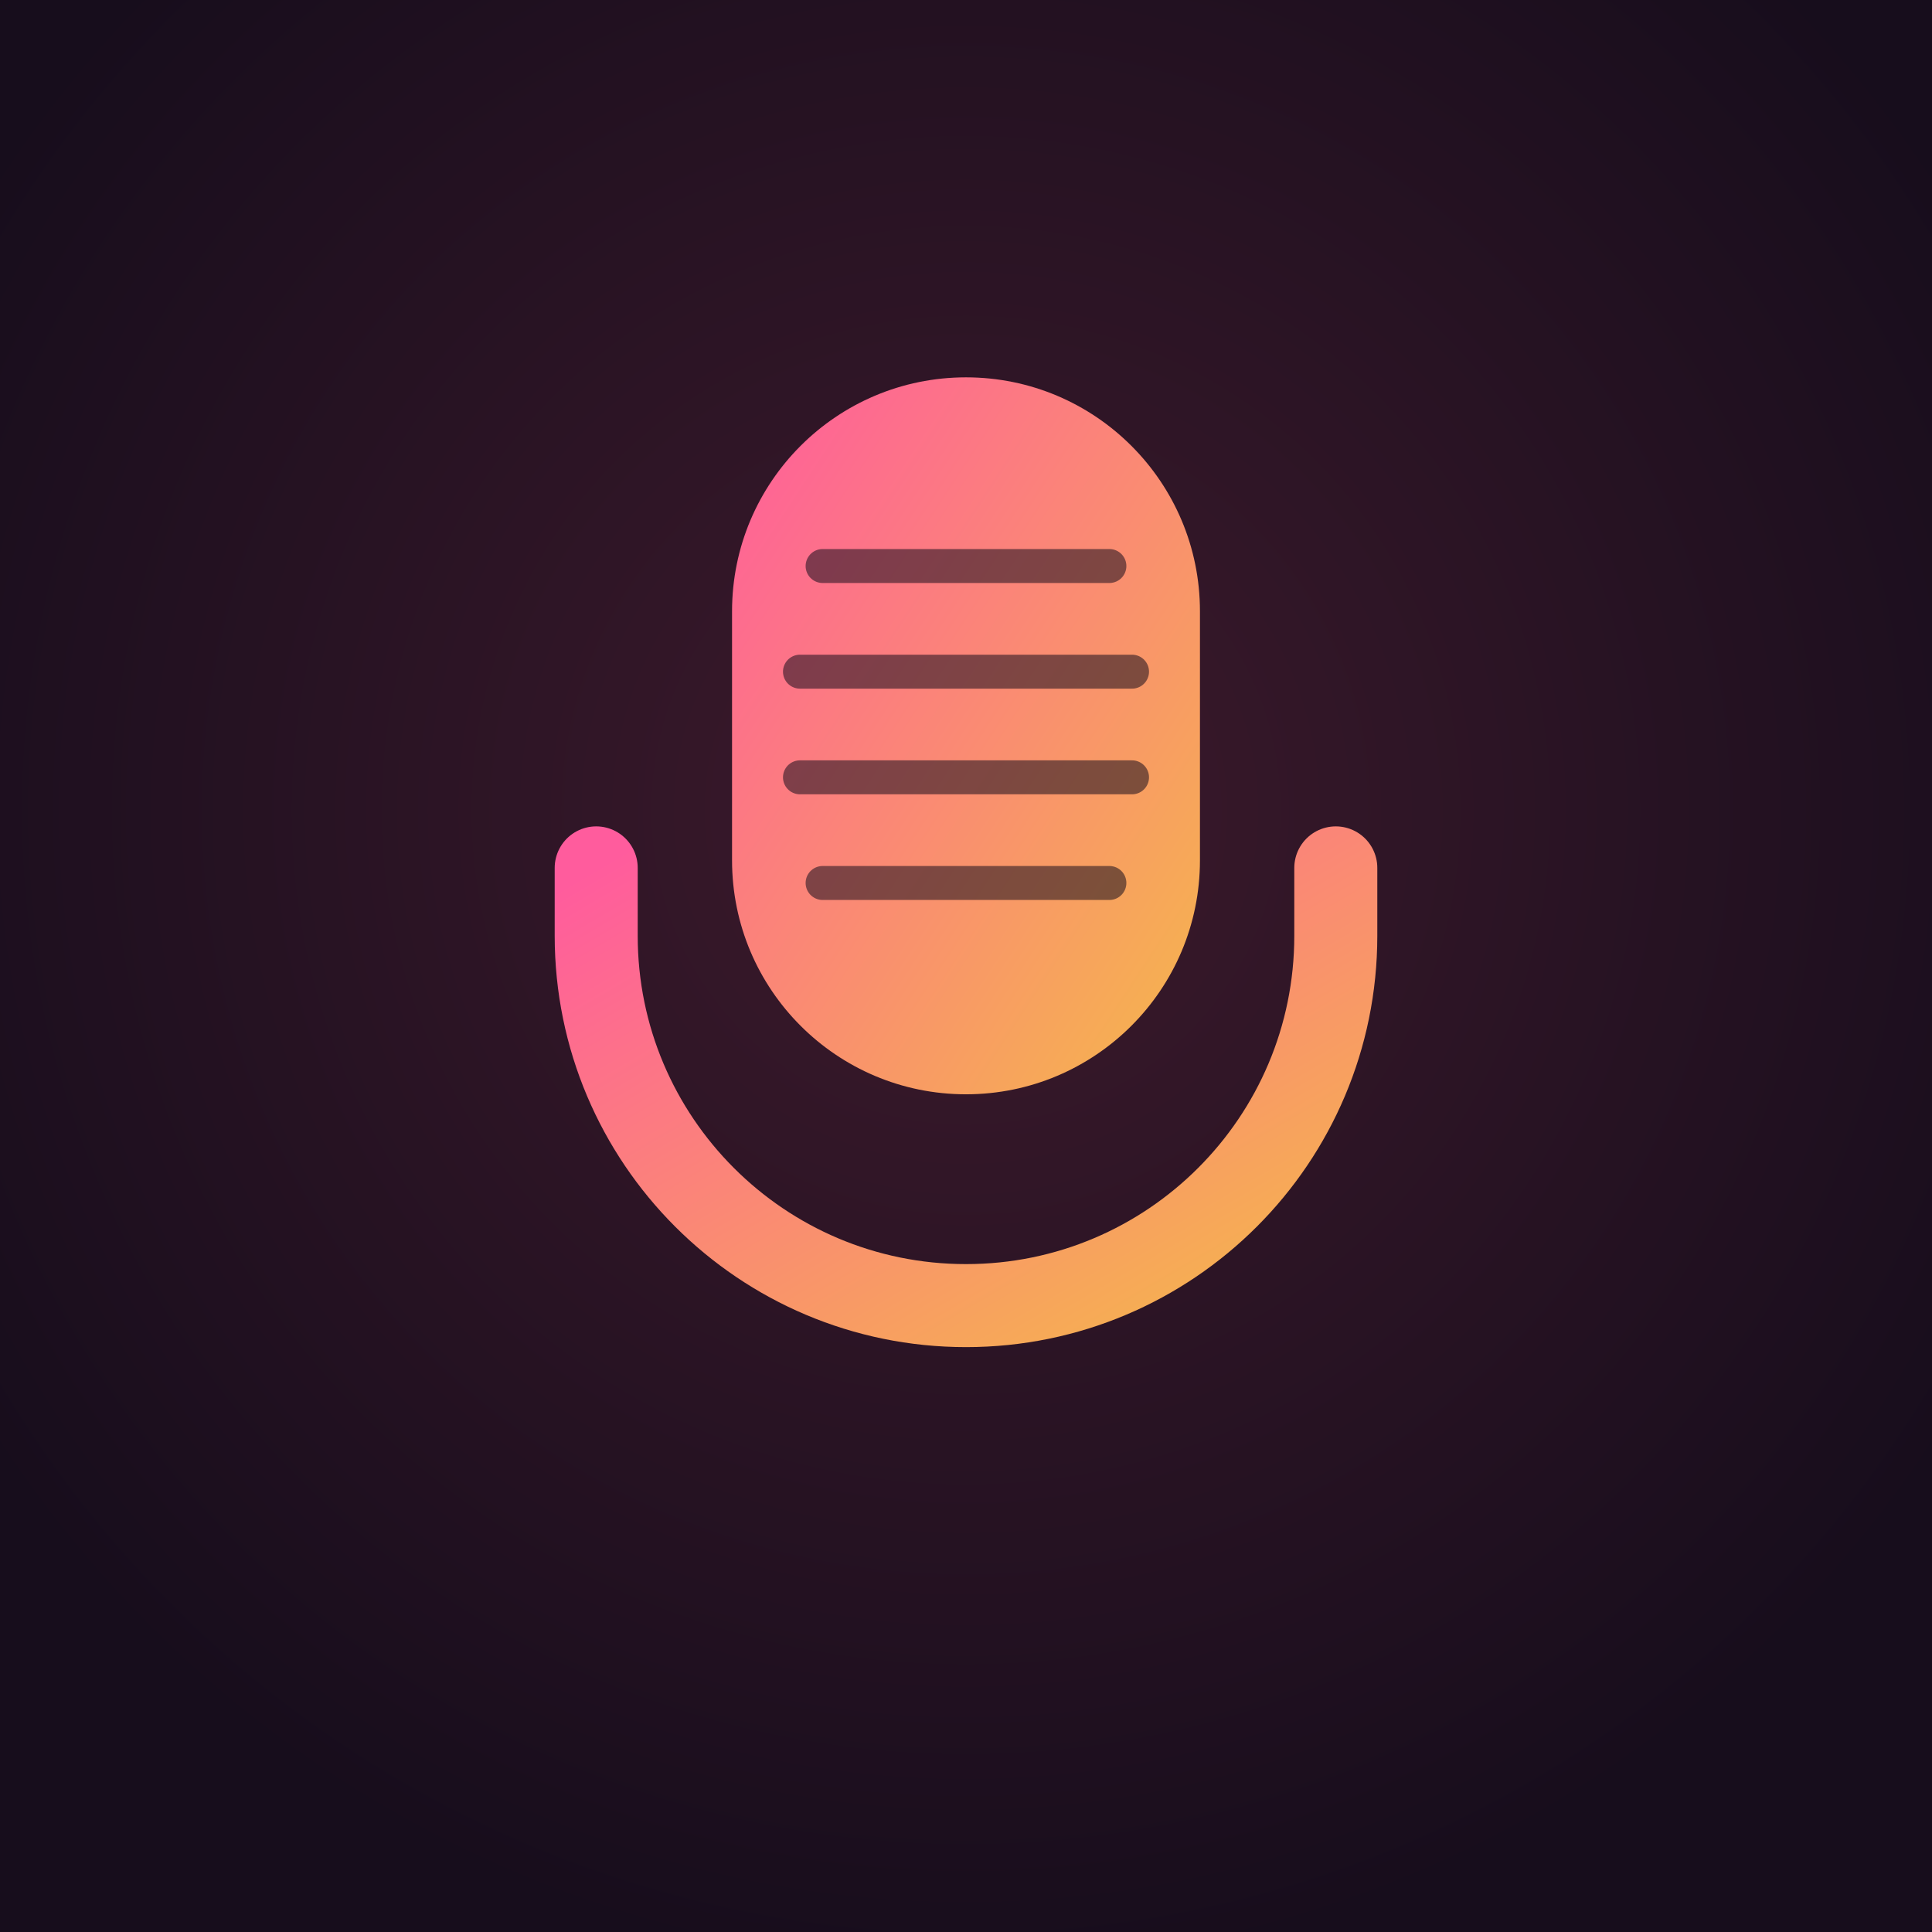
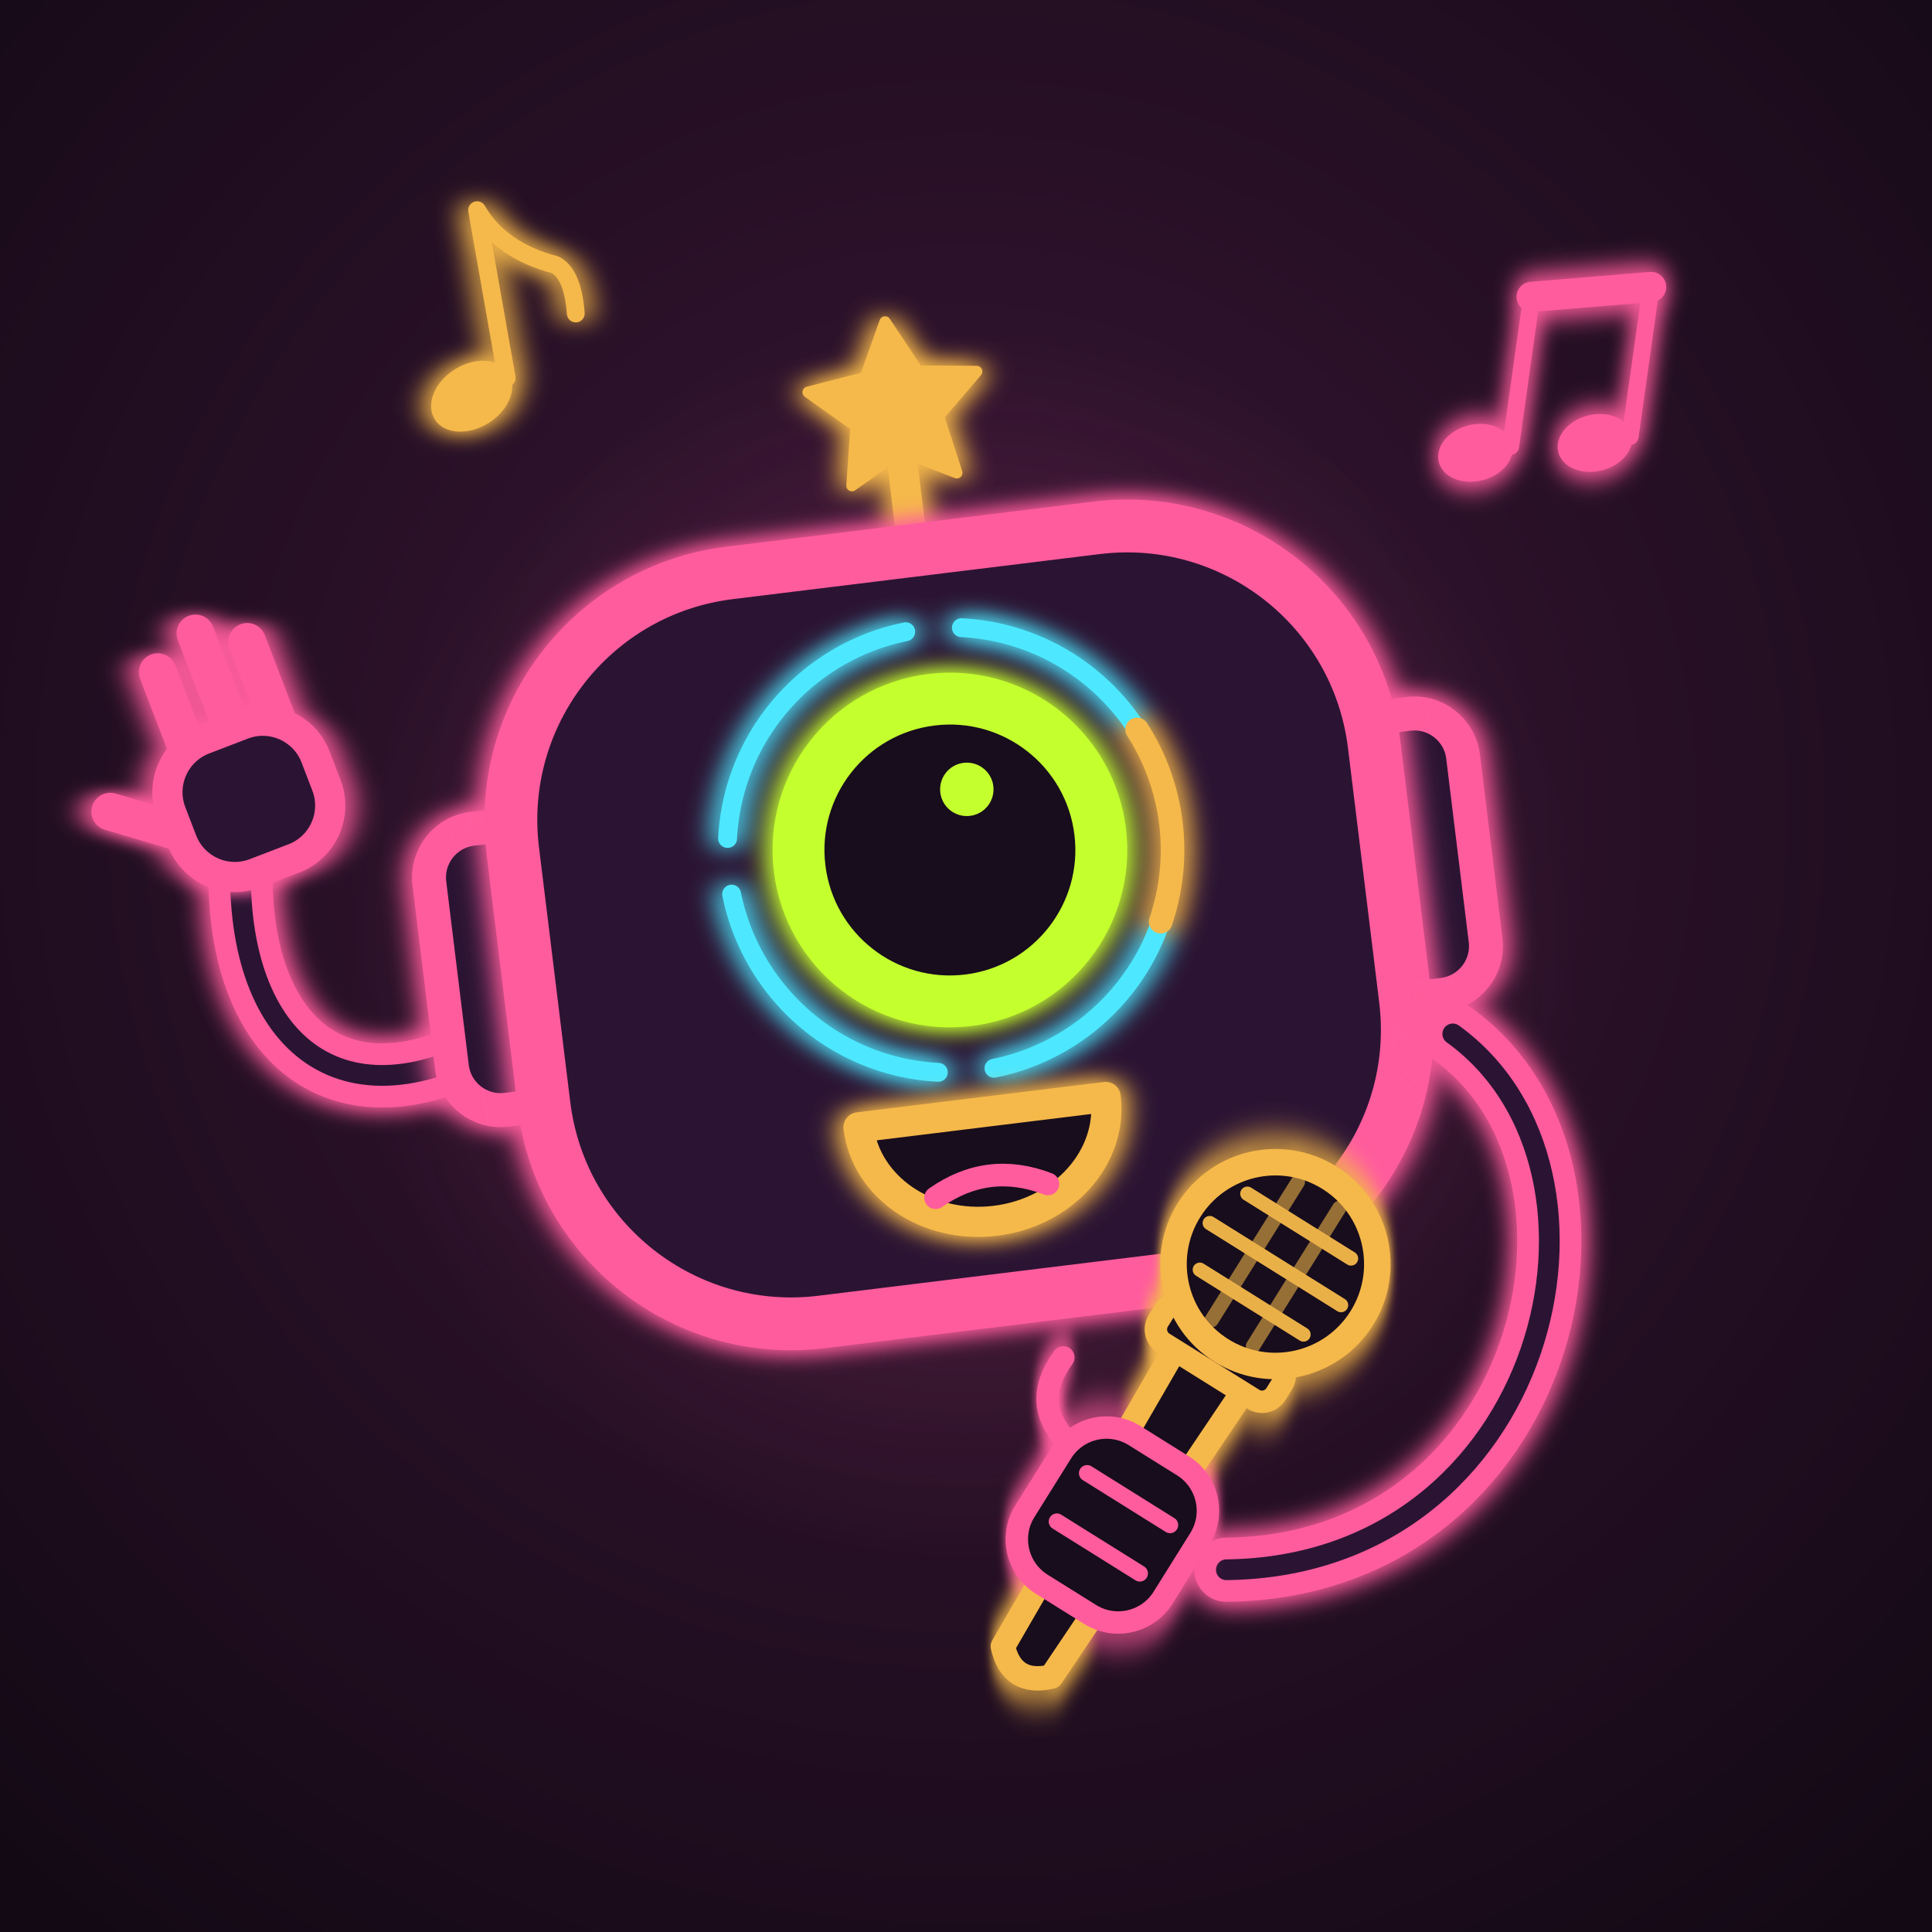
- <svg xmlns="http://www.w3.org/2000/svg" viewBox="0 0 512 512">
+ <svg xmlns="http://www.w3.org/2000/svg" viewBox="0 0 1024 1024" width="1024" height="1024">
  <defs>
-     <linearGradient id="g" x1="0" y1="0" x2="1" y2="1">
-       <stop offset="0" stop-color="#ff5c9d" />
-       <stop offset="1" stop-color="#f5b84a" />
-     </linearGradient>
-     <radialGradient id="glow" cx="0.5" cy="0.42" r="0.6">
-       <stop offset="0" stop-color="#3d1a2c" />
-       <stop offset="1" stop-color="#170d1c" />
+     <filter id="glow" x="-40%" y="-40%" width="180%" height="180%" color-interpolation-filters="sRGB">
+       <feGaussianBlur in="SourceGraphic" stdDeviation="7" result="b" />
+       <feMerge>
+         <feMergeNode in="b" />
+         <feMergeNode in="b" />
+         <feMergeNode in="SourceGraphic" />
+       </feMerge>
+     </filter>
+     <filter id="soft" x="-40%" y="-40%" width="180%" height="180%" color-interpolation-filters="sRGB">
+       <feGaussianBlur in="SourceGraphic" stdDeviation="16" result="b" />
+       <feMerge>
+         <feMergeNode in="b" />
+         <feMergeNode in="b" />
+         <feMergeNode in="SourceGraphic" />
+       </feMerge>
+     </filter>
+     <radialGradient id="bg" cx="0.5" cy="0.42" r="0.75">
+       <stop offset="0" stop-color="#3a1636" />
+       <stop offset="1" stop-color="#120914" />
+     </radialGradient>
+     <radialGradient id="halo">
+       <stop offset="0" stop-color="#ff5c9d" stop-opacity=".22" />
+       <stop offset="1" stop-color="#ff5c9d" stop-opacity="0" />
    </radialGradient>
  </defs>
-   <rect width="512" height="512" fill="url(#glow)" />
-   <g transform="translate(256 250)">
-     <rect x="-62" y="-150" width="124" height="190" rx="62" fill="url(#g)" />
-     <g stroke="#170d1c" stroke-width="9" stroke-linecap="round" opacity=".55">
-       <line x1="-38" y1="-100" x2="38" y2="-100" />
-       <line x1="-44" y1="-72" x2="44" y2="-72" />
-       <line x1="-44" y1="-44" x2="44" y2="-44" />
-       <line x1="-38" y1="-16" x2="38" y2="-16" />
+   <rect width="1024" height="1024" fill="url(#bg)" />
+   <circle cx="512" cy="500" r="330" fill="url(#halo)" />
+   <g transform="rotate(-7 512 520)">
+     <g filter="url(#glow)">
+       <path d="M512 286 V214" stroke="#f5b84a" stroke-width="16" stroke-linecap="round" />
+       <path d="M512 168 l14 28 31 4 -23 21 6 31 -28 -15 -28 15 6 -31 -23 -21 31 -4z" fill="#f5b84a" stroke="#f5b84a" stroke-width="6" stroke-linejoin="round" />
    </g>
-     <path d="M-98 -20 v18 a98 98 0 0 0 196 0 v-18" fill="none" stroke="url(#g)" stroke-width="22" stroke-linecap="round" />
-     <line x1="0" y1="96" x2="0" y2="150" stroke="url(#g)" stroke-width="22" stroke-linecap="round" />
-     <line x1="-58" y1="156" x2="58" y2="156" stroke="url(#g)" stroke-width="22" stroke-linecap="round" />
+     <path d="M262 520 C170 560 120 500 140 400" fill="none" stroke="#ff5c9d" stroke-width="34" stroke-linecap="round" filter="url(#glow)" />
+     <path d="M262 520 C170 560 120 500 140 400" fill="none" stroke="#2b1433" stroke-width="11" stroke-linecap="round" />
+     <g transform="translate(146 380) rotate(-14)" filter="url(#glow)" stroke="#ff5c9d" stroke-linecap="round" fill="#2b1433">
+       <path d="M-20 -30 V-82 M6 -36 V-94 M30 -30 V-80" stroke-width="20" />
+       <path d="M-36 4 l-34 -26" stroke-width="20" />
+       <rect x="-40" y="-40" width="82" height="76" rx="30" stroke-width="16" />
+     </g>
+     <g filter="url(#glow)" fill="#2b1433" stroke="#ff5c9d" stroke-width="18" stroke-linejoin="round">
+       <rect x="236" y="408" width="56" height="150" rx="26" />
+       <rect x="732" y="408" width="56" height="150" rx="26" />
+     </g>
+     <rect x="282" y="290" width="460" height="400" rx="132" fill="#2b1433" stroke="#ff5c9d" stroke-width="28" filter="url(#glow)" />
+     <g filter="url(#glow)">
+       <circle cx="512" cy="450" r="118" fill="none" stroke="#4de8ff" stroke-width="10" stroke-dasharray="155.697 29.657" transform="rotate(-80 512 450)" stroke-linecap="round" />
+       <path d="M618.253 398.674 A118 118 0 0 1 618.253 501.326" fill="none" stroke="#f5b84a" stroke-width="12.5" stroke-linecap="round" transform="translate(0 0)" />
+       <circle cx="512" cy="450" r="80.24" fill="#170d1c" stroke="#c4ff2e" stroke-width="27.5" />
+       <circle cx="504" cy="440" r="44.604" fill="#170d1c" stroke="#170d1c" stroke-width="2" />
+       <circle cx="524.815" cy="419.185" r="14.16" fill="#c4ff2e" />
+     </g>
+     <g filter="url(#glow)">
+       <path d="M446 590 h132 a66 58 0 0 1 -132 0 z" fill="#170d1c" stroke="#f5b84a" stroke-width="16" stroke-linejoin="round" />
+       <path d="M482 632 q30 -16 60 0" fill="none" stroke="#ff5c9d" stroke-width="12" stroke-linecap="round" />
+     </g>
+   </g>
+   <path d="M770 548 C870 620 820 830 650 832" fill="none" stroke="#ff5c9d" stroke-width="34" stroke-linecap="round" filter="url(#glow)" />
+   <path d="M770 548 C870 620 820 830 650 832" fill="none" stroke="#2b1433" stroke-width="11" stroke-linecap="round" />
+   <g transform="translate(676 670) rotate(32) scale(1.08)" filter="url(#glow)">
+     <path d="M-20 52 L-14 230 Q0 244 14 230 L20 52 Z" fill="#170d1c" stroke="#f5b84a" stroke-width="12" stroke-linejoin="round" />
+     <rect x="-34" y="40" width="68" height="22" rx="8" fill="#170d1c" stroke="#f5b84a" stroke-width="11" />
+     <circle cx="0" cy="0" r="50" fill="#170d1c" stroke="#f5b84a" stroke-width="13" />
+     <g stroke="#f5b84a" stroke-width="7" stroke-linecap="round" opacity=".95">
+       <path d="M-30 -22 H30 M-38 0 H38 M-30 22 H30" />
+       <path d="M-12 -40 V40 M12 -40 V40" opacity=".6" />
+     </g>
+     <g stroke="#ff5c9d" stroke-linecap="round" stroke-linejoin="round">
+       <rect x="-40" y="108" width="80" height="86" rx="26" fill="#170d1c" stroke-width="11" />
+       <path d="M-24 136 H24 M-24 164 H24" stroke-width="8" />
+       <path d="M-40 128 q-26 -6 -24 -34" fill="none" stroke-width="11" />
+     </g>
+   </g>
+   <g transform="translate(250 210) rotate(-10) scale(1.05)" filter="url(#glow)">
+     <ellipse cx="0" cy="0" rx="22" ry="16" transform="rotate(-22)" fill="#f5b84a" />
+     <path d="M19 -6 V-92 q8 22 34 34 q8 6 6 26" fill="none" stroke="#f5b84a" stroke-width="9" stroke-linecap="round" stroke-linejoin="round" />
+   </g>
+   <g transform="translate(782 240) rotate(8) scale(1)" filter="url(#glow)">
+     <ellipse cx="0" cy="0" rx="20" ry="15" transform="rotate(-22)" fill="#ff5c9d" />
+     <ellipse cx="62" cy="-14" rx="20" ry="15" transform="rotate(-22 62 -14)" fill="#ff5c9d" />
+     <path d="M18 -6 V-86 L80 -100 V-20" fill="none" stroke="#ff5c9d" stroke-width="9" stroke-linecap="round" stroke-linejoin="round" />
+     <path d="M18 -86 L80 -100" stroke="#ff5c9d" stroke-width="16" stroke-linecap="round" />
  </g>
</svg>
